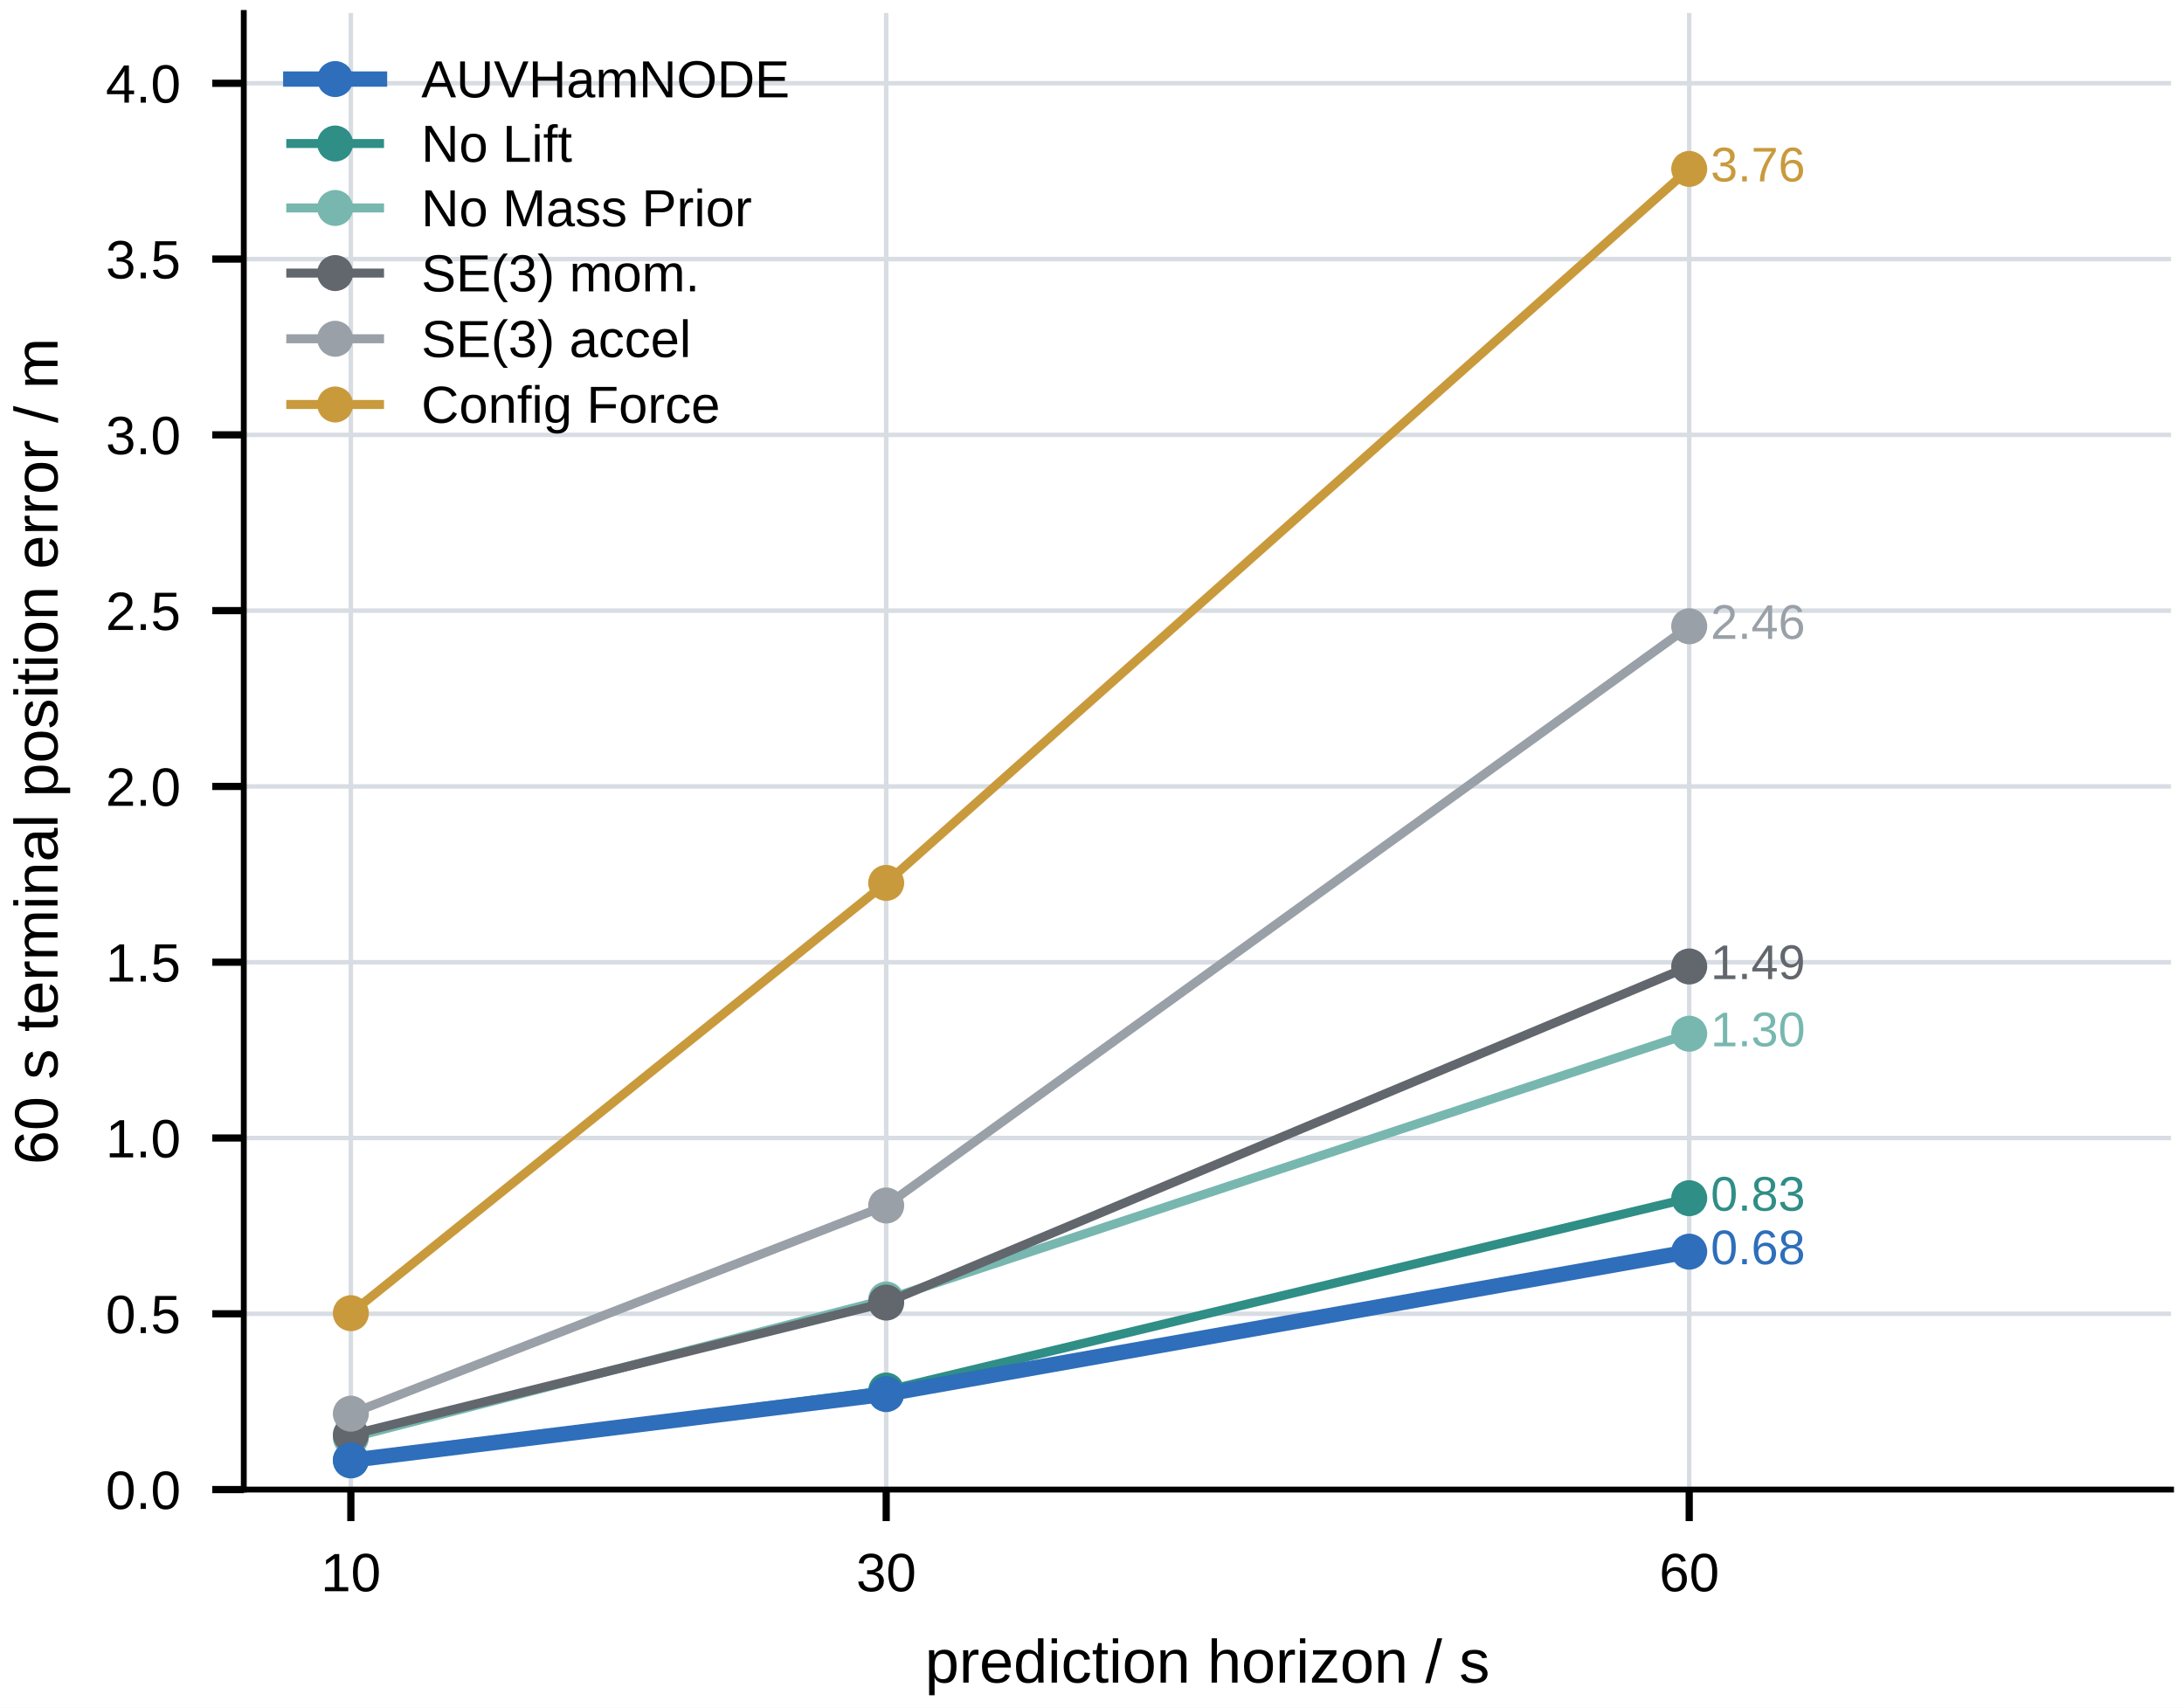
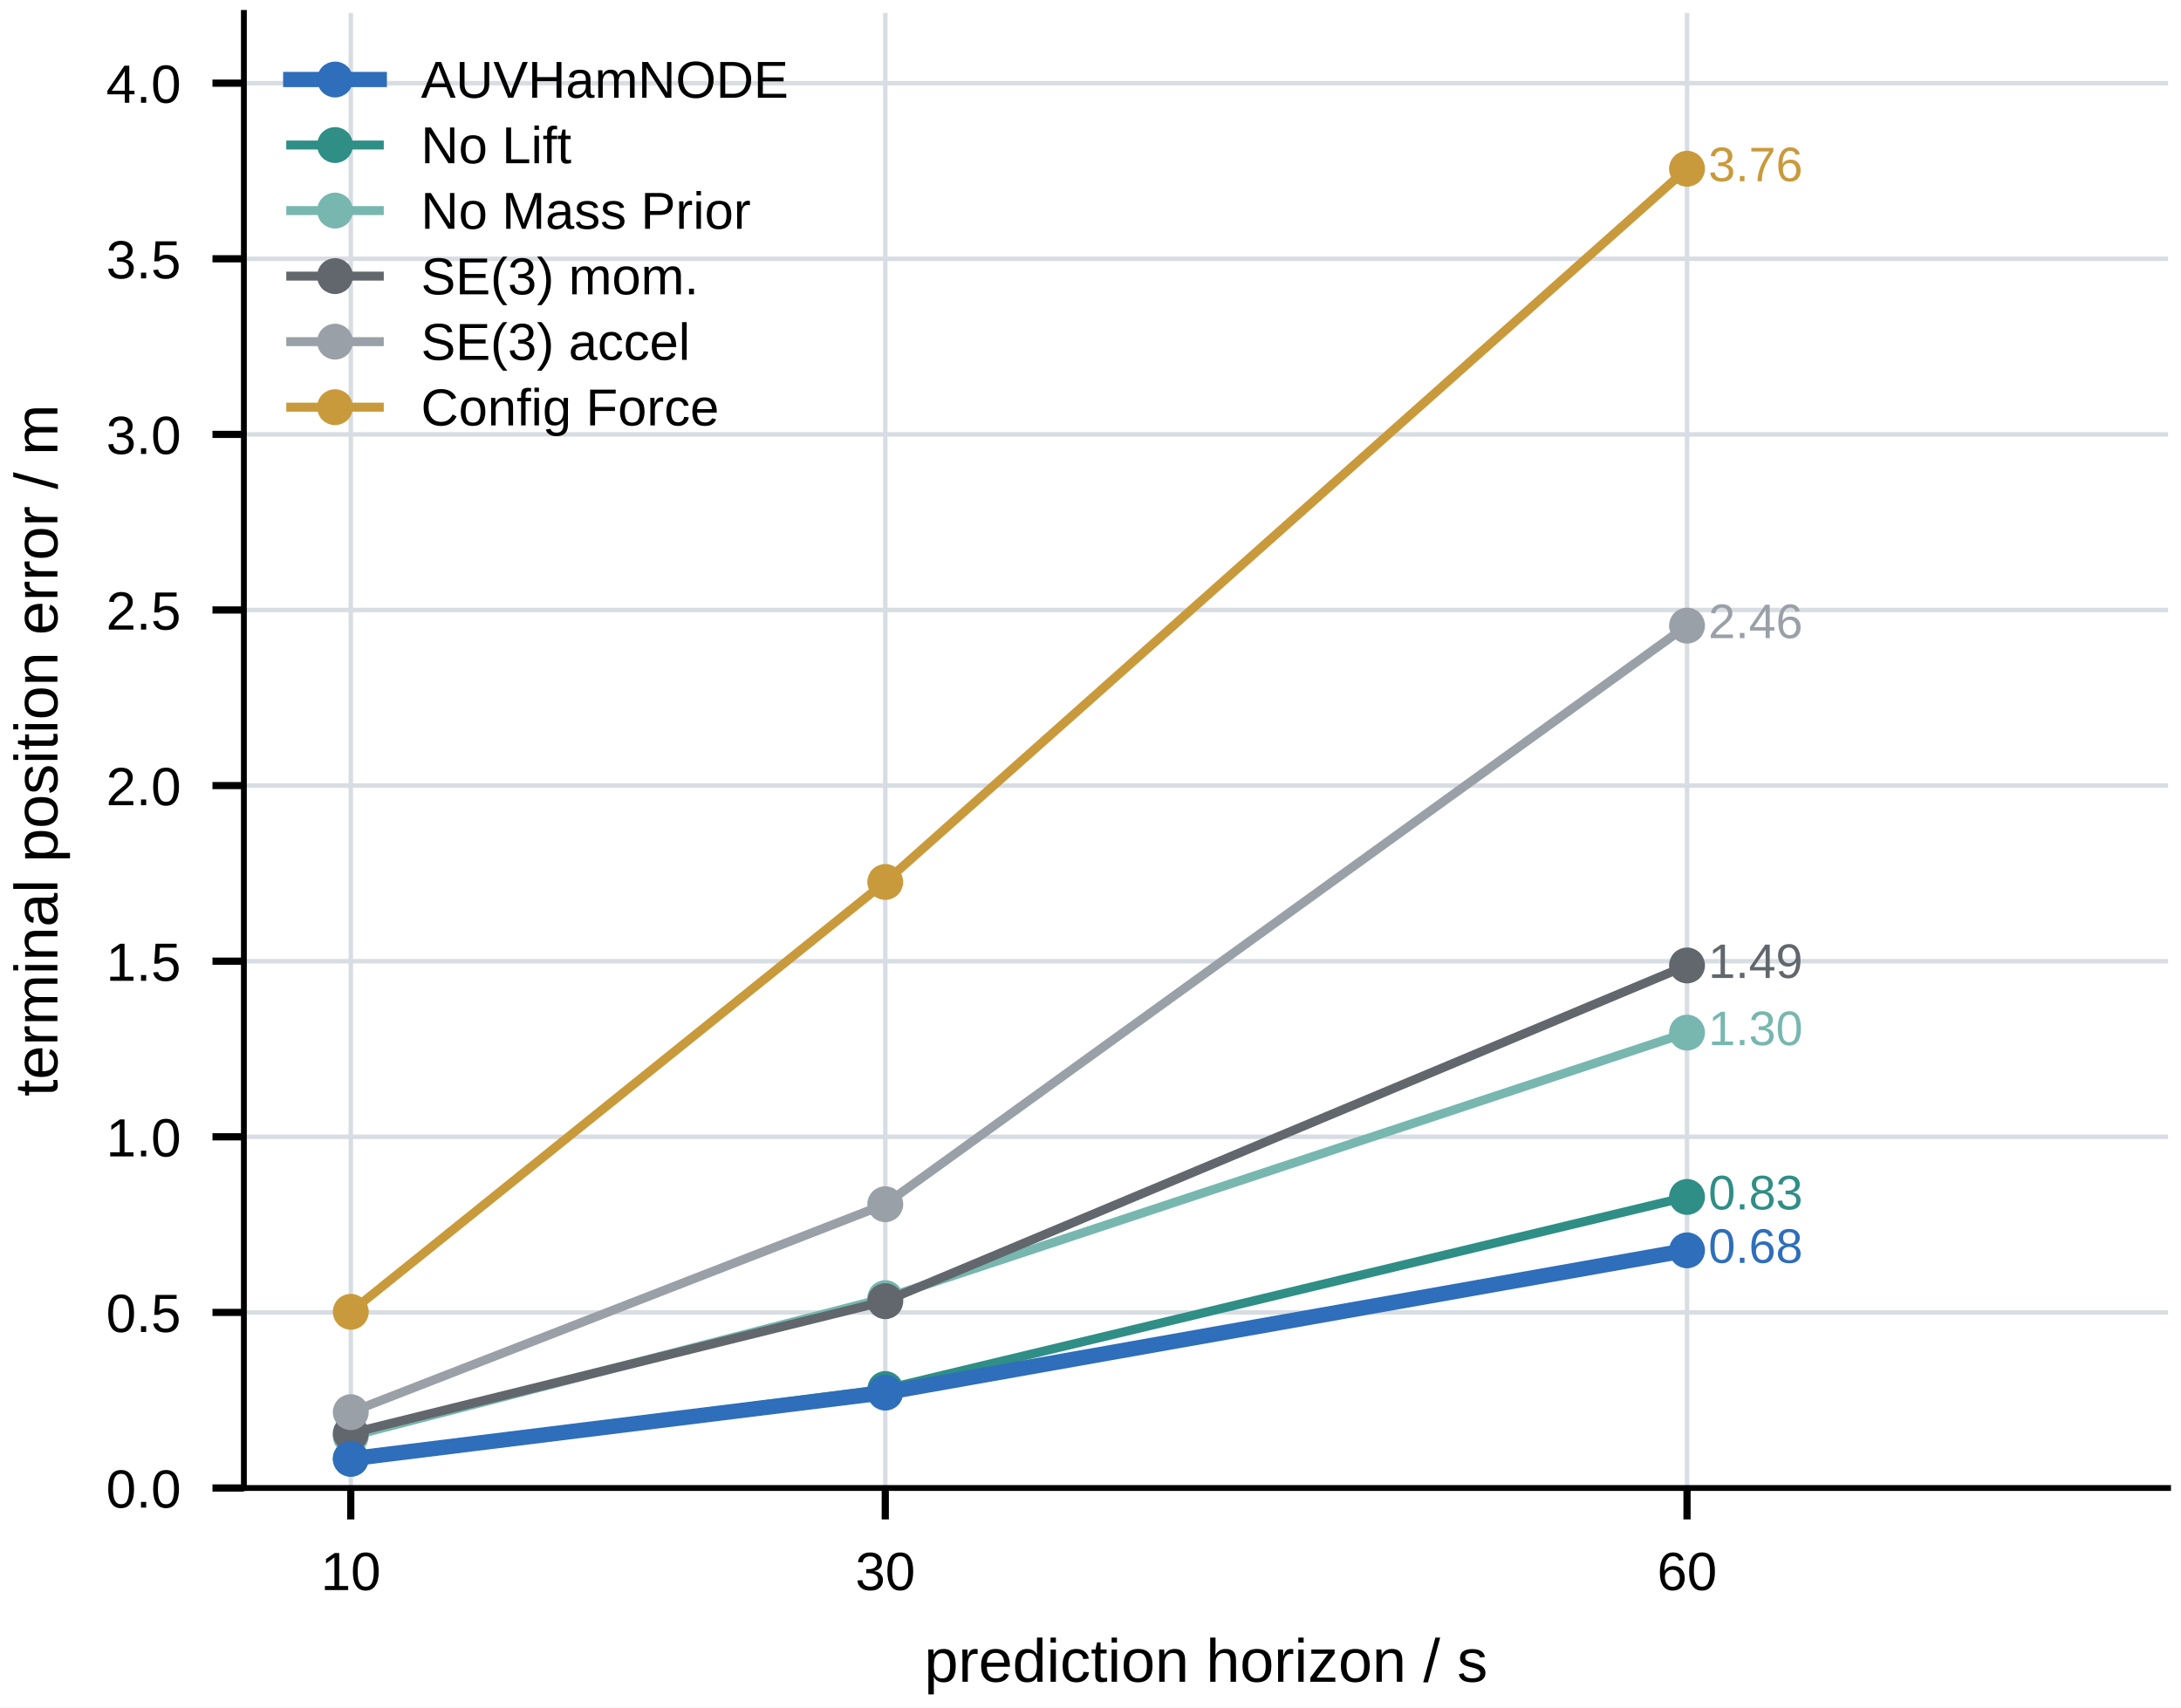
- <svg xmlns="http://www.w3.org/2000/svg" xmlns:xlink="http://www.w3.org/1999/xlink" width="242.621pt" height="189.696pt" viewBox="0 0 242.621 189.696" version="1.1">
+ <svg xmlns="http://www.w3.org/2000/svg" xmlns:xlink="http://www.w3.org/1999/xlink" width="242.901pt" height="190.189pt" viewBox="0 0 242.901 190.189" version="1.1">
  <defs>
    <style type="text/css">*{stroke-linejoin: round; stroke-linecap: butt}</style>
  </defs>
  <g id="figure_1">
    <g id="patch_1">
-       <path d="M 0 189.696  L 242.621 189.696  L 242.621 0  L 0 0  z " style="fill: #ffffff" />
+       <path d="M 0 190.189  L 242.901 190.189  L 242.901 0  L 0 0  z " style="fill: #ffffff" />
    </g>
    <g id="axes_1">
      <g id="patch_2">
-         <path d="M 27.082 165.467  L 241.181 165.467  L 241.181 1.44  L 27.082 1.44  z " style="fill: #ffffff" />
+         <path d="M 27.162 165.736  L 241.461 165.736  L 241.461 1.44  L 27.162 1.44  z " style="fill: #ffffff" />
      </g>
      <g id="matplotlib.axis_1">
        <g id="xtick_1">
          <g id="line2d_1">
-             <path d="M 38.976 165.467  L 38.976 1.44  " clip-path="url(#p3d69577d1a)" style="fill: none; stroke: #d8dde3; stroke-width: 0.5; stroke-linecap: square" />
+             <path d="M 39.067 165.736  L 39.067 1.44  " clip-path="url(#peb1a69fbf6)" style="fill: none; stroke: #d8dde3; stroke-width: 0.5; stroke-linecap: square" />
          </g>
          <g id="line2d_2">
            <defs>
-               <path id="m28c2be12c1" d="M 0 0  L 0 3.5  " style="stroke: #000000; stroke-width: 0.8" />
+               <path id="m052271cbd8" d="M 0 0  L 0 3.5  " style="stroke: #000000; stroke-width: 0.8" />
            </defs>
            <g>
-               <use xlink:href="#m28c2be12c1" x="38.976" y="165.467" style="stroke: #000000; stroke-width: 0.8" />
+               <use xlink:href="#m052271cbd8" x="39.067" y="165.736" style="stroke: #000000; stroke-width: 0.8" />
            </g>
          </g>
          <g id="text_1">
-             <text style="font-size: 6px; font-family: 'Arial', 'Helvetica', 'DejaVu Sans', sans-serif; text-anchor: middle" x="38.976" y="176.761" transform="rotate(-0 38.97609 176.7615)">10</text>
+             <text style="font-size: 6px; font-family: 'Arial', 'Helvetica', 'DejaVu Sans', sans-serif; text-anchor: middle" x="39.067" y="177.104" transform="rotate(-0 39.06715 177.1042)">10</text>
          </g>
        </g>
        <g id="xtick_2">
          <g id="line2d_3">
-             <path d="M 98.448 165.467  L 98.448 1.44  " clip-path="url(#p3d69577d1a)" style="fill: none; stroke: #d8dde3; stroke-width: 0.5; stroke-linecap: square" />
+             <path d="M 98.595 165.736  L 98.595 1.44  " clip-path="url(#peb1a69fbf6)" style="fill: none; stroke: #d8dde3; stroke-width: 0.5; stroke-linecap: square" />
          </g>
          <g id="line2d_4">
            <g>
-               <use xlink:href="#m28c2be12c1" x="98.448" y="165.467" style="stroke: #000000; stroke-width: 0.8" />
+               <use xlink:href="#m052271cbd8" x="98.595" y="165.736" style="stroke: #000000; stroke-width: 0.8" />
            </g>
          </g>
          <g id="text_2">
-             <text style="font-size: 6px; font-family: 'Arial', 'Helvetica', 'DejaVu Sans', sans-serif; text-anchor: middle" x="98.448" y="176.761" transform="rotate(-0 98.44809 176.7615)">30</text>
+             <text style="font-size: 6px; font-family: 'Arial', 'Helvetica', 'DejaVu Sans', sans-serif; text-anchor: middle" x="98.595" y="177.104" transform="rotate(-0 98.59471 177.1042)">30</text>
          </g>
        </g>
        <g id="xtick_3">
          <g id="line2d_5">
-             <path d="M 187.656 165.467  L 187.656 1.44  " clip-path="url(#p3d69577d1a)" style="fill: none; stroke: #d8dde3; stroke-width: 0.5; stroke-linecap: square" />
+             <path d="M 187.886 165.736  L 187.886 1.44  " clip-path="url(#peb1a69fbf6)" style="fill: none; stroke: #d8dde3; stroke-width: 0.5; stroke-linecap: square" />
          </g>
          <g id="line2d_6">
            <g>
-               <use xlink:href="#m28c2be12c1" x="187.656" y="165.467" style="stroke: #000000; stroke-width: 0.8" />
+               <use xlink:href="#m052271cbd8" x="187.886" y="165.736" style="stroke: #000000; stroke-width: 0.8" />
            </g>
          </g>
          <g id="text_3">
-             <text style="font-size: 6px; font-family: 'Arial', 'Helvetica', 'DejaVu Sans', sans-serif; text-anchor: middle" x="187.656" y="176.761" transform="rotate(-0 187.6561 176.7615)">60</text>
+             <text style="font-size: 6px; font-family: 'Arial', 'Helvetica', 'DejaVu Sans', sans-serif; text-anchor: middle" x="187.886" y="177.104" transform="rotate(-0 187.8861 177.1042)">60</text>
          </g>
        </g>
        <g id="text_4">
-           <text style="font-size: 6.8px; font-family: 'Arial', 'Helvetica', 'DejaVu Sans', sans-serif; text-anchor: middle" x="134.131" y="186.904" transform="rotate(-0 134.1313 186.9042)">prediction horizon / s</text>
+           <text style="font-size: 6.8px; font-family: 'Arial', 'Helvetica', 'DejaVu Sans', sans-serif; text-anchor: middle" x="134.311" y="187.318" transform="rotate(-0 134.3112 187.3175)">prediction horizon / s</text>
        </g>
      </g>
      <g id="matplotlib.axis_2">
        <g id="ytick_1">
          <g id="line2d_7">
-             <path d="M 27.082 165.467  L 241.181 165.467  " clip-path="url(#p3d69577d1a)" style="fill: none; stroke: #d8dde3; stroke-width: 0.5; stroke-linecap: square" />
+             <path d="M 27.162 165.736  L 241.461 165.736  " clip-path="url(#peb1a69fbf6)" style="fill: none; stroke: #d8dde3; stroke-width: 0.5; stroke-linecap: square" />
          </g>
          <g id="line2d_8">
            <defs>
-               <path id="mcdc98d9c79" d="M 0 0  L -3.5 0  " style="stroke: #000000; stroke-width: 0.8" />
+               <path id="m3020b88d57" d="M 0 0  L -3.5 0  " style="stroke: #000000; stroke-width: 0.8" />
            </defs>
            <g>
-               <use xlink:href="#mcdc98d9c79" x="27.082" y="165.467" style="stroke: #000000; stroke-width: 0.8" />
+               <use xlink:href="#m3020b88d57" x="27.162" y="165.736" style="stroke: #000000; stroke-width: 0.8" />
            </g>
          </g>
          <g id="text_5">
-             <text style="font-size: 6px; font-family: 'Arial', 'Helvetica', 'DejaVu Sans', sans-serif; text-anchor: end" x="20.082" y="167.614" transform="rotate(-0 20.08169 167.6141)">0.0</text>
+             <text style="font-size: 6px; font-family: 'Arial', 'Helvetica', 'DejaVu Sans', sans-serif; text-anchor: end" x="20.162" y="167.92" transform="rotate(-0 20.16164 167.9201)">0.0</text>
          </g>
        </g>
        <g id="ytick_2">
          <g id="line2d_9">
-             <path d="M 27.082 145.94  L 241.181 145.94  " clip-path="url(#p3d69577d1a)" style="fill: none; stroke: #d8dde3; stroke-width: 0.5; stroke-linecap: square" />
+             <path d="M 27.162 146.177  L 241.461 146.177  " clip-path="url(#peb1a69fbf6)" style="fill: none; stroke: #d8dde3; stroke-width: 0.5; stroke-linecap: square" />
          </g>
          <g id="line2d_10">
            <g>
-               <use xlink:href="#mcdc98d9c79" x="27.082" y="145.94" style="stroke: #000000; stroke-width: 0.8" />
+               <use xlink:href="#m3020b88d57" x="27.162" y="146.177" style="stroke: #000000; stroke-width: 0.8" />
            </g>
          </g>
          <g id="text_6">
-             <text style="font-size: 6px; font-family: 'Arial', 'Helvetica', 'DejaVu Sans', sans-serif; text-anchor: end" x="20.082" y="148.087" transform="rotate(-0 20.08169 148.0871)">0.5</text>
+             <text style="font-size: 6px; font-family: 'Arial', 'Helvetica', 'DejaVu Sans', sans-serif; text-anchor: end" x="20.162" y="148.361" transform="rotate(-0 20.16164 148.3611)">0.5</text>
          </g>
        </g>
        <g id="ytick_3">
          <g id="line2d_11">
-             <path d="M 27.082 126.413  L 241.181 126.413  " clip-path="url(#p3d69577d1a)" style="fill: none; stroke: #d8dde3; stroke-width: 0.5; stroke-linecap: square" />
+             <path d="M 27.162 126.618  L 241.461 126.618  " clip-path="url(#peb1a69fbf6)" style="fill: none; stroke: #d8dde3; stroke-width: 0.5; stroke-linecap: square" />
          </g>
          <g id="line2d_12">
            <g>
-               <use xlink:href="#mcdc98d9c79" x="27.082" y="126.413" style="stroke: #000000; stroke-width: 0.8" />
+               <use xlink:href="#m3020b88d57" x="27.162" y="126.618" style="stroke: #000000; stroke-width: 0.8" />
            </g>
          </g>
          <g id="text_7">
-             <text style="font-size: 6px; font-family: 'Arial', 'Helvetica', 'DejaVu Sans', sans-serif; text-anchor: end" x="20.082" y="128.56" transform="rotate(-0 20.08169 128.5601)">1.0</text>
+             <text style="font-size: 6px; font-family: 'Arial', 'Helvetica', 'DejaVu Sans', sans-serif; text-anchor: end" x="20.162" y="128.802" transform="rotate(-0 20.16164 128.802)">1.0</text>
          </g>
        </g>
        <g id="ytick_4">
          <g id="line2d_13">
-             <path d="M 27.082 106.886  L 241.181 106.886  " clip-path="url(#p3d69577d1a)" style="fill: none; stroke: #d8dde3; stroke-width: 0.5; stroke-linecap: square" />
+             <path d="M 27.162 107.059  L 241.461 107.059  " clip-path="url(#peb1a69fbf6)" style="fill: none; stroke: #d8dde3; stroke-width: 0.5; stroke-linecap: square" />
          </g>
          <g id="line2d_14">
            <g>
-               <use xlink:href="#mcdc98d9c79" x="27.082" y="106.886" style="stroke: #000000; stroke-width: 0.8" />
+               <use xlink:href="#m3020b88d57" x="27.162" y="107.059" style="stroke: #000000; stroke-width: 0.8" />
            </g>
          </g>
          <g id="text_8">
-             <text style="font-size: 6px; font-family: 'Arial', 'Helvetica', 'DejaVu Sans', sans-serif; text-anchor: end" x="20.082" y="109.033" transform="rotate(-0 20.08169 109.0331)">1.5</text>
+             <text style="font-size: 6px; font-family: 'Arial', 'Helvetica', 'DejaVu Sans', sans-serif; text-anchor: end" x="20.162" y="109.243" transform="rotate(-0 20.16164 109.243)">1.5</text>
          </g>
        </g>
        <g id="ytick_5">
          <g id="line2d_15">
-             <path d="M 27.082 87.359  L 241.181 87.359  " clip-path="url(#p3d69577d1a)" style="fill: none; stroke: #d8dde3; stroke-width: 0.5; stroke-linecap: square" />
+             <path d="M 27.162 87.5  L 241.461 87.5  " clip-path="url(#peb1a69fbf6)" style="fill: none; stroke: #d8dde3; stroke-width: 0.5; stroke-linecap: square" />
          </g>
          <g id="line2d_16">
            <g>
-               <use xlink:href="#mcdc98d9c79" x="27.082" y="87.359" style="stroke: #000000; stroke-width: 0.8" />
+               <use xlink:href="#m3020b88d57" x="27.162" y="87.5" style="stroke: #000000; stroke-width: 0.8" />
            </g>
          </g>
          <g id="text_9">
-             <text style="font-size: 6px; font-family: 'Arial', 'Helvetica', 'DejaVu Sans', sans-serif; text-anchor: end" x="20.082" y="89.506" transform="rotate(-0 20.08169 89.50614)">2.0</text>
+             <text style="font-size: 6px; font-family: 'Arial', 'Helvetica', 'DejaVu Sans', sans-serif; text-anchor: end" x="20.162" y="89.684" transform="rotate(-0 20.16164 89.68393)">2.0</text>
          </g>
        </g>
        <g id="ytick_6">
          <g id="line2d_17">
-             <path d="M 27.082 67.832  L 241.181 67.832  " clip-path="url(#p3d69577d1a)" style="fill: none; stroke: #d8dde3; stroke-width: 0.5; stroke-linecap: square" />
+             <path d="M 27.162 67.941  L 241.461 67.941  " clip-path="url(#peb1a69fbf6)" style="fill: none; stroke: #d8dde3; stroke-width: 0.5; stroke-linecap: square" />
          </g>
          <g id="line2d_18">
            <g>
-               <use xlink:href="#mcdc98d9c79" x="27.082" y="67.832" style="stroke: #000000; stroke-width: 0.8" />
+               <use xlink:href="#m3020b88d57" x="27.162" y="67.941" style="stroke: #000000; stroke-width: 0.8" />
            </g>
          </g>
          <g id="text_10">
-             <text style="font-size: 6px; font-family: 'Arial', 'Helvetica', 'DejaVu Sans', sans-serif; text-anchor: end" x="20.082" y="69.979" transform="rotate(-0 20.08169 69.97914)">2.5</text>
+             <text style="font-size: 6px; font-family: 'Arial', 'Helvetica', 'DejaVu Sans', sans-serif; text-anchor: end" x="20.162" y="70.125" transform="rotate(-0 20.16164 70.12487)">2.5</text>
          </g>
        </g>
        <g id="ytick_7">
          <g id="line2d_19">
-             <path d="M 27.082 48.305  L 241.181 48.305  " clip-path="url(#p3d69577d1a)" style="fill: none; stroke: #d8dde3; stroke-width: 0.5; stroke-linecap: square" />
+             <path d="M 27.162 48.382  L 241.461 48.382  " clip-path="url(#peb1a69fbf6)" style="fill: none; stroke: #d8dde3; stroke-width: 0.5; stroke-linecap: square" />
          </g>
          <g id="line2d_20">
            <g>
-               <use xlink:href="#mcdc98d9c79" x="27.082" y="48.305" style="stroke: #000000; stroke-width: 0.8" />
+               <use xlink:href="#m3020b88d57" x="27.162" y="48.382" style="stroke: #000000; stroke-width: 0.8" />
            </g>
          </g>
          <g id="text_11">
-             <text style="font-size: 6px; font-family: 'Arial', 'Helvetica', 'DejaVu Sans', sans-serif; text-anchor: end" x="20.082" y="50.452" transform="rotate(-0 20.08169 50.45214)">3.0</text>
+             <text style="font-size: 6px; font-family: 'Arial', 'Helvetica', 'DejaVu Sans', sans-serif; text-anchor: end" x="20.162" y="50.566" transform="rotate(-0 20.16164 50.56581)">3.0</text>
          </g>
        </g>
        <g id="ytick_8">
          <g id="line2d_21">
-             <path d="M 27.082 28.778  L 241.181 28.778  " clip-path="url(#p3d69577d1a)" style="fill: none; stroke: #d8dde3; stroke-width: 0.5; stroke-linecap: square" />
+             <path d="M 27.162 28.823  L 241.461 28.823  " clip-path="url(#peb1a69fbf6)" style="fill: none; stroke: #d8dde3; stroke-width: 0.5; stroke-linecap: square" />
          </g>
          <g id="line2d_22">
            <g>
-               <use xlink:href="#mcdc98d9c79" x="27.082" y="28.778" style="stroke: #000000; stroke-width: 0.8" />
+               <use xlink:href="#m3020b88d57" x="27.162" y="28.823" style="stroke: #000000; stroke-width: 0.8" />
            </g>
          </g>
          <g id="text_12">
-             <text style="font-size: 6px; font-family: 'Arial', 'Helvetica', 'DejaVu Sans', sans-serif; text-anchor: end" x="20.082" y="30.925" transform="rotate(-0 20.08169 30.92514)">3.5</text>
+             <text style="font-size: 6px; font-family: 'Arial', 'Helvetica', 'DejaVu Sans', sans-serif; text-anchor: end" x="20.162" y="31.007" transform="rotate(-0 20.16164 31.00676)">3.5</text>
          </g>
        </g>
        <g id="ytick_9">
          <g id="line2d_23">
-             <path d="M 27.082 9.251  L 241.181 9.251  " clip-path="url(#p3d69577d1a)" style="fill: none; stroke: #d8dde3; stroke-width: 0.5; stroke-linecap: square" />
+             <path d="M 27.162 9.264  L 241.461 9.264  " clip-path="url(#peb1a69fbf6)" style="fill: none; stroke: #d8dde3; stroke-width: 0.5; stroke-linecap: square" />
          </g>
          <g id="line2d_24">
            <g>
-               <use xlink:href="#mcdc98d9c79" x="27.082" y="9.251" style="stroke: #000000; stroke-width: 0.8" />
+               <use xlink:href="#m3020b88d57" x="27.162" y="9.264" style="stroke: #000000; stroke-width: 0.8" />
            </g>
          </g>
          <g id="text_13">
-             <text style="font-size: 6px; font-family: 'Arial', 'Helvetica', 'DejaVu Sans', sans-serif; text-anchor: end" x="20.082" y="11.398" transform="rotate(-0 20.08169 11.39814)">4.0</text>
+             <text style="font-size: 6px; font-family: 'Arial', 'Helvetica', 'DejaVu Sans', sans-serif; text-anchor: end" x="20.162" y="11.448" transform="rotate(-0 20.16164 11.4477)">4.0</text>
          </g>
        </g>
        <g id="text_14">
-           <text style="font-size: 6.8px; font-family: 'Arial', 'Helvetica', 'DejaVu Sans', sans-serif; text-anchor: middle" x="6.39" y="83.453" transform="rotate(-90 6.390188 83.4534)">60 s terminal position error / m</text>
+           <text style="font-size: 6.8px; font-family: 'Arial', 'Helvetica', 'DejaVu Sans', sans-serif; text-anchor: middle" x="6.391" y="83.588" transform="rotate(-90 6.390586 83.58803)">terminal position error / m</text>
        </g>
      </g>
      <g id="patch_3">
-         <path d="M 27.082 165.467  L 27.082 1.44  " style="fill: none; stroke: #000000; stroke-width: 0.65; stroke-linejoin: miter; stroke-linecap: square" />
+         <path d="M 27.162 165.736  L 27.162 1.44  " style="fill: none; stroke: #000000; stroke-width: 0.65; stroke-linejoin: miter; stroke-linecap: square" />
      </g>
      <g id="patch_4">
-         <path d="M 27.082 165.467  L 241.181 165.467  " style="fill: none; stroke: #000000; stroke-width: 0.65; stroke-linejoin: miter; stroke-linecap: square" />
+         <path d="M 27.162 165.736  L 241.461 165.736  " style="fill: none; stroke: #000000; stroke-width: 0.65; stroke-linejoin: miter; stroke-linecap: square" />
      </g>
      <g id="text_15">
-         <text style="font-size: 5.4px; font-family: 'Arial', 'Helvetica', 'DejaVu Sans', sans-serif; text-anchor: start; fill: #2e6eba" x="190.035" y="140.435" transform="rotate(-0 190.035 140.4349)">0.68</text>
+         <text style="font-size: 5.4px; font-family: 'Arial', 'Helvetica', 'DejaVu Sans', sans-serif; text-anchor: start; fill: #2e6eba" x="190.267" y="140.662" transform="rotate(-0 190.2672 140.6623)">0.68</text>
      </g>
      <g id="line2d_25">
-         <path d="M 38.976 162.202  L 98.448 154.461  L 187.656 133.099  " clip-path="url(#p3d69577d1a)" style="fill: none; stroke: #2f8e86; stroke-linecap: square" />
-         <defs>
-           <path id="m19c4fd1c8b" d="M 0 1.5  C 0.398 1.5 0.779 1.342 1.061 1.061  C 1.342 0.779 1.5 0.398 1.5 0  C 1.5 -0.398 1.342 -0.779 1.061 -1.061  C 0.779 -1.342 0.398 -1.5 0 -1.5  C -0.398 -1.5 -0.779 -1.342 -1.061 -1.061  C -1.342 -0.779 -1.5 -0.398 -1.5 0  C -1.5 0.398 -1.342 0.779 -1.061 1.061  C -0.779 1.342 -0.398 1.5 0 1.5  z " style="stroke: #2f8e86" />
-         </defs>
-         <g clip-path="url(#p3d69577d1a)">
-           <use xlink:href="#m19c4fd1c8b" x="38.976" y="162.202" style="fill: #2f8e86; stroke: #2f8e86" />
-           <use xlink:href="#m19c4fd1c8b" x="98.448" y="154.461" style="fill: #2f8e86; stroke: #2f8e86" />
-           <use xlink:href="#m19c4fd1c8b" x="187.656" y="133.099" style="fill: #2f8e86; stroke: #2f8e86" />
+         <path d="M 39.067 162.466  L 98.595 154.713  L 187.886 133.315  " clip-path="url(#peb1a69fbf6)" style="fill: none; stroke: #2f8e86; stroke-linecap: square" />
+         <defs>
+           <path id="m12dd406588" d="M 0 1.5  C 0.398 1.5 0.779 1.342 1.061 1.061  C 1.342 0.779 1.5 0.398 1.5 0  C 1.5 -0.398 1.342 -0.779 1.061 -1.061  C 0.779 -1.342 0.398 -1.5 0 -1.5  C -0.398 -1.5 -0.779 -1.342 -1.061 -1.061  C -1.342 -0.779 -1.5 -0.398 -1.5 0  C -1.5 0.398 -1.342 0.779 -1.061 1.061  C -0.779 1.342 -0.398 1.5 0 1.5  z " style="stroke: #2f8e86" />
+         </defs>
+         <g clip-path="url(#peb1a69fbf6)">
+           <use xlink:href="#m12dd406588" x="39.067" y="162.466" style="fill: #2f8e86; stroke: #2f8e86" />
+           <use xlink:href="#m12dd406588" x="98.595" y="154.713" style="fill: #2f8e86; stroke: #2f8e86" />
+           <use xlink:href="#m12dd406588" x="187.886" y="133.315" style="fill: #2f8e86; stroke: #2f8e86" />
        </g>
      </g>
      <g id="text_16">
-         <text style="font-size: 5.4px; font-family: 'Arial', 'Helvetica', 'DejaVu Sans', sans-serif; text-anchor: start; fill: #2f8e86" x="190.035" y="134.495" transform="rotate(-0 190.035 134.4948)">0.83</text>
+         <text style="font-size: 5.4px; font-family: 'Arial', 'Helvetica', 'DejaVu Sans', sans-serif; text-anchor: start; fill: #2f8e86" x="190.267" y="134.712" transform="rotate(-0 190.2672 134.7124)">0.83</text>
      </g>
      <g id="line2d_26">
-         <path d="M 38.976 159.71  L 98.448 144.35  L 187.656 114.829  " clip-path="url(#p3d69577d1a)" style="fill: none; stroke: #77b7af; stroke-linecap: square" />
-         <defs>
-           <path id="m58996a9b98" d="M 0 1.5  C 0.398 1.5 0.779 1.342 1.061 1.061  C 1.342 0.779 1.5 0.398 1.5 0  C 1.5 -0.398 1.342 -0.779 1.061 -1.061  C 0.779 -1.342 0.398 -1.5 0 -1.5  C -0.398 -1.5 -0.779 -1.342 -1.061 -1.061  C -1.342 -0.779 -1.5 -0.398 -1.5 0  C -1.5 0.398 -1.342 0.779 -1.061 1.061  C -0.779 1.342 -0.398 1.5 0 1.5  z " style="stroke: #77b7af" />
-         </defs>
-         <g clip-path="url(#p3d69577d1a)">
-           <use xlink:href="#m58996a9b98" x="38.976" y="159.71" style="fill: #77b7af; stroke: #77b7af" />
-           <use xlink:href="#m58996a9b98" x="98.448" y="144.35" style="fill: #77b7af; stroke: #77b7af" />
-           <use xlink:href="#m58996a9b98" x="187.656" y="114.829" style="fill: #77b7af; stroke: #77b7af" />
+         <path d="M 39.067 159.97  L 98.595 144.585  L 187.886 115.016  " clip-path="url(#peb1a69fbf6)" style="fill: none; stroke: #77b7af; stroke-linecap: square" />
+         <defs>
+           <path id="m35d8f61197" d="M 0 1.5  C 0.398 1.5 0.779 1.342 1.061 1.061  C 1.342 0.779 1.5 0.398 1.5 0  C 1.5 -0.398 1.342 -0.779 1.061 -1.061  C 0.779 -1.342 0.398 -1.5 0 -1.5  C -0.398 -1.5 -0.779 -1.342 -1.061 -1.061  C -1.342 -0.779 -1.5 -0.398 -1.5 0  C -1.5 0.398 -1.342 0.779 -1.061 1.061  C -0.779 1.342 -0.398 1.5 0 1.5  z " style="stroke: #77b7af" />
+         </defs>
+         <g clip-path="url(#peb1a69fbf6)">
+           <use xlink:href="#m35d8f61197" x="39.067" y="159.97" style="fill: #77b7af; stroke: #77b7af" />
+           <use xlink:href="#m35d8f61197" x="98.595" y="144.585" style="fill: #77b7af; stroke: #77b7af" />
+           <use xlink:href="#m35d8f61197" x="187.886" y="115.016" style="fill: #77b7af; stroke: #77b7af" />
        </g>
      </g>
      <g id="text_17">
-         <text style="font-size: 5.4px; font-family: 'Arial', 'Helvetica', 'DejaVu Sans', sans-serif; text-anchor: start; fill: #77b7af" x="190.035" y="116.225" transform="rotate(-0 190.035 116.2254)">1.30</text>
+         <text style="font-size: 5.4px; font-family: 'Arial', 'Helvetica', 'DejaVu Sans', sans-serif; text-anchor: start; fill: #77b7af" x="190.267" y="116.413" transform="rotate(-0 190.2672 116.413)">1.30</text>
      </g>
      <g id="line2d_27">
-         <path d="M 38.976 159.378  L 98.448 144.694  L 187.656 107.358  " clip-path="url(#p3d69577d1a)" style="fill: none; stroke: #62666d; stroke-linecap: square" />
-         <defs>
-           <path id="me20b26f888" d="M 0 1.5  C 0.398 1.5 0.779 1.342 1.061 1.061  C 1.342 0.779 1.5 0.398 1.5 0  C 1.5 -0.398 1.342 -0.779 1.061 -1.061  C 0.779 -1.342 0.398 -1.5 0 -1.5  C -0.398 -1.5 -0.779 -1.342 -1.061 -1.061  C -1.342 -0.779 -1.5 -0.398 -1.5 0  C -1.5 0.398 -1.342 0.779 -1.061 1.061  C -0.779 1.342 -0.398 1.5 0 1.5  z " style="stroke: #62666d" />
-         </defs>
-         <g clip-path="url(#p3d69577d1a)">
-           <use xlink:href="#me20b26f888" x="38.976" y="159.378" style="fill: #62666d; stroke: #62666d" />
-           <use xlink:href="#me20b26f888" x="98.448" y="144.694" style="fill: #62666d; stroke: #62666d" />
-           <use xlink:href="#me20b26f888" x="187.656" y="107.358" style="fill: #62666d; stroke: #62666d" />
+         <path d="M 39.067 159.638  L 98.595 144.929  L 187.886 107.532  " clip-path="url(#peb1a69fbf6)" style="fill: none; stroke: #62666d; stroke-linecap: square" />
+         <defs>
+           <path id="m5be5000e22" d="M 0 1.5  C 0.398 1.5 0.779 1.342 1.061 1.061  C 1.342 0.779 1.5 0.398 1.5 0  C 1.5 -0.398 1.342 -0.779 1.061 -1.061  C 0.779 -1.342 0.398 -1.5 0 -1.5  C -0.398 -1.5 -0.779 -1.342 -1.061 -1.061  C -1.342 -0.779 -1.5 -0.398 -1.5 0  C -1.5 0.398 -1.342 0.779 -1.061 1.061  C -0.779 1.342 -0.398 1.5 0 1.5  z " style="stroke: #62666d" />
+         </defs>
+         <g clip-path="url(#peb1a69fbf6)">
+           <use xlink:href="#m5be5000e22" x="39.067" y="159.638" style="fill: #62666d; stroke: #62666d" />
+           <use xlink:href="#m5be5000e22" x="98.595" y="144.929" style="fill: #62666d; stroke: #62666d" />
+           <use xlink:href="#m5be5000e22" x="187.886" y="107.532" style="fill: #62666d; stroke: #62666d" />
        </g>
      </g>
      <g id="text_18">
-         <text style="font-size: 5.4px; font-family: 'Arial', 'Helvetica', 'DejaVu Sans', sans-serif; text-anchor: start; fill: #62666d" x="190.035" y="108.754" transform="rotate(-0 190.035 108.7543)">1.49</text>
+         <text style="font-size: 5.4px; font-family: 'Arial', 'Helvetica', 'DejaVu Sans', sans-serif; text-anchor: start; fill: #62666d" x="190.267" y="108.93" transform="rotate(-0 190.2672 108.9297)">1.49</text>
      </g>
      <g id="line2d_28">
-         <path d="M 38.976 157.035  L 98.448 133.911  L 187.656 69.57  " clip-path="url(#p3d69577d1a)" style="fill: none; stroke: #9aa0a8; stroke-linecap: square" />
-         <defs>
-           <path id="maa22d54f4f" d="M 0 1.5  C 0.398 1.5 0.779 1.342 1.061 1.061  C 1.342 0.779 1.5 0.398 1.5 0  C 1.5 -0.398 1.342 -0.779 1.061 -1.061  C 0.779 -1.342 0.398 -1.5 0 -1.5  C -0.398 -1.5 -0.779 -1.342 -1.061 -1.061  C -1.342 -0.779 -1.5 -0.398 -1.5 0  C -1.5 0.398 -1.342 0.779 -1.061 1.061  C -0.779 1.342 -0.398 1.5 0 1.5  z " style="stroke: #9aa0a8" />
-         </defs>
-         <g clip-path="url(#p3d69577d1a)">
-           <use xlink:href="#maa22d54f4f" x="38.976" y="157.035" style="fill: #9aa0a8; stroke: #9aa0a8" />
-           <use xlink:href="#maa22d54f4f" x="98.448" y="133.911" style="fill: #9aa0a8; stroke: #9aa0a8" />
-           <use xlink:href="#maa22d54f4f" x="187.656" y="69.57" style="fill: #9aa0a8; stroke: #9aa0a8" />
+         <path d="M 39.067 157.29  L 98.595 134.129  L 187.886 69.682  " clip-path="url(#peb1a69fbf6)" style="fill: none; stroke: #9aa0a8; stroke-linecap: square" />
+         <defs>
+           <path id="ma9af829f4e" d="M 0 1.5  C 0.398 1.5 0.779 1.342 1.061 1.061  C 1.342 0.779 1.5 0.398 1.5 0  C 1.5 -0.398 1.342 -0.779 1.061 -1.061  C 0.779 -1.342 0.398 -1.5 0 -1.5  C -0.398 -1.5 -0.779 -1.342 -1.061 -1.061  C -1.342 -0.779 -1.5 -0.398 -1.5 0  C -1.5 0.398 -1.342 0.779 -1.061 1.061  C -0.779 1.342 -0.398 1.5 0 1.5  z " style="stroke: #9aa0a8" />
+         </defs>
+         <g clip-path="url(#peb1a69fbf6)">
+           <use xlink:href="#ma9af829f4e" x="39.067" y="157.29" style="fill: #9aa0a8; stroke: #9aa0a8" />
+           <use xlink:href="#ma9af829f4e" x="98.595" y="134.129" style="fill: #9aa0a8; stroke: #9aa0a8" />
+           <use xlink:href="#ma9af829f4e" x="187.886" y="69.682" style="fill: #9aa0a8; stroke: #9aa0a8" />
        </g>
      </g>
      <g id="text_19">
-         <text style="font-size: 5.4px; font-family: 'Arial', 'Helvetica', 'DejaVu Sans', sans-serif; text-anchor: start; fill: #9aa0a8" x="190.035" y="70.966" transform="rotate(-0 190.035 70.96569)">2.46</text>
+         <text style="font-size: 5.4px; font-family: 'Arial', 'Helvetica', 'DejaVu Sans', sans-serif; text-anchor: start; fill: #9aa0a8" x="190.267" y="71.079" transform="rotate(-0 190.2672 71.079)">2.46</text>
      </g>
      <g id="line2d_29">
-         <path d="M 38.976 145.873  L 98.448 98.075  L 187.656 18.764  " clip-path="url(#p3d69577d1a)" style="fill: none; stroke: #c99a3c; stroke-linecap: square" />
-         <defs>
-           <path id="m0ba312170b" d="M 0 1.5  C 0.398 1.5 0.779 1.342 1.061 1.061  C 1.342 0.779 1.5 0.398 1.5 0  C 1.5 -0.398 1.342 -0.779 1.061 -1.061  C 0.779 -1.342 0.398 -1.5 0 -1.5  C -0.398 -1.5 -0.779 -1.342 -1.061 -1.061  C -1.342 -0.779 -1.5 -0.398 -1.5 0  C -1.5 0.398 -1.342 0.779 -1.061 1.061  C -0.779 1.342 -0.398 1.5 0 1.5  z " style="stroke: #c99a3c" />
-         </defs>
-         <g clip-path="url(#p3d69577d1a)">
-           <use xlink:href="#m0ba312170b" x="38.976" y="145.873" style="fill: #c99a3c; stroke: #c99a3c" />
-           <use xlink:href="#m0ba312170b" x="98.448" y="98.075" style="fill: #c99a3c; stroke: #c99a3c" />
-           <use xlink:href="#m0ba312170b" x="187.656" y="18.764" style="fill: #c99a3c; stroke: #c99a3c" />
+         <path d="M 39.067 146.111  L 98.595 98.234  L 187.886 18.793  " clip-path="url(#peb1a69fbf6)" style="fill: none; stroke: #c99a3c; stroke-linecap: square" />
+         <defs>
+           <path id="m3f378730a6" d="M 0 1.5  C 0.398 1.5 0.779 1.342 1.061 1.061  C 1.342 0.779 1.5 0.398 1.5 0  C 1.5 -0.398 1.342 -0.779 1.061 -1.061  C 0.779 -1.342 0.398 -1.5 0 -1.5  C -0.398 -1.5 -0.779 -1.342 -1.061 -1.061  C -1.342 -0.779 -1.5 -0.398 -1.5 0  C -1.5 0.398 -1.342 0.779 -1.061 1.061  C -0.779 1.342 -0.398 1.5 0 1.5  z " style="stroke: #c99a3c" />
+         </defs>
+         <g clip-path="url(#peb1a69fbf6)">
+           <use xlink:href="#m3f378730a6" x="39.067" y="146.111" style="fill: #c99a3c; stroke: #c99a3c" />
+           <use xlink:href="#m3f378730a6" x="98.595" y="98.234" style="fill: #c99a3c; stroke: #c99a3c" />
+           <use xlink:href="#m3f378730a6" x="187.886" y="18.793" style="fill: #c99a3c; stroke: #c99a3c" />
        </g>
      </g>
      <g id="text_20">
-         <text style="font-size: 5.4px; font-family: 'Arial', 'Helvetica', 'DejaVu Sans', sans-serif; text-anchor: start; fill: #c99a3c" x="190.035" y="20.16" transform="rotate(-0 190.035 20.16034)">3.76</text>
+         <text style="font-size: 5.4px; font-family: 'Arial', 'Helvetica', 'DejaVu Sans', sans-serif; text-anchor: start; fill: #c99a3c" x="190.267" y="20.19" transform="rotate(-0 190.2672 20.19026)">3.76</text>
      </g>
      <g id="line2d_30">
-         <path d="M 38.976 162.221  L 98.448 154.86  L 187.656 139.039  " clip-path="url(#p3d69577d1a)" style="fill: none; stroke: #2e6eba; stroke-width: 1.7; stroke-linecap: square" />
-         <defs>
-           <path id="m2e5f91c042" d="M 0 1.5  C 0.398 1.5 0.779 1.342 1.061 1.061  C 1.342 0.779 1.5 0.398 1.5 0  C 1.5 -0.398 1.342 -0.779 1.061 -1.061  C 0.779 -1.342 0.398 -1.5 0 -1.5  C -0.398 -1.5 -0.779 -1.342 -1.061 -1.061  C -1.342 -0.779 -1.5 -0.398 -1.5 0  C -1.5 0.398 -1.342 0.779 -1.061 1.061  C -0.779 1.342 -0.398 1.5 0 1.5  z " style="stroke: #2e6eba" />
-         </defs>
-         <g clip-path="url(#p3d69577d1a)">
-           <use xlink:href="#m2e5f91c042" x="38.976" y="162.221" style="fill: #2e6eba; stroke: #2e6eba" />
-           <use xlink:href="#m2e5f91c042" x="98.448" y="154.86" style="fill: #2e6eba; stroke: #2e6eba" />
-           <use xlink:href="#m2e5f91c042" x="187.656" y="139.039" style="fill: #2e6eba; stroke: #2e6eba" />
+         <path d="M 39.067 162.485  L 98.595 155.112  L 187.886 139.265  " clip-path="url(#peb1a69fbf6)" style="fill: none; stroke: #2e6eba; stroke-width: 1.7; stroke-linecap: square" />
+         <defs>
+           <path id="m231b9454bc" d="M 0 1.5  C 0.398 1.5 0.779 1.342 1.061 1.061  C 1.342 0.779 1.5 0.398 1.5 0  C 1.5 -0.398 1.342 -0.779 1.061 -1.061  C 0.779 -1.342 0.398 -1.5 0 -1.5  C -0.398 -1.5 -0.779 -1.342 -1.061 -1.061  C -1.342 -0.779 -1.5 -0.398 -1.5 0  C -1.5 0.398 -1.342 0.779 -1.061 1.061  C -0.779 1.342 -0.398 1.5 0 1.5  z " style="stroke: #2e6eba" />
+         </defs>
+         <g clip-path="url(#peb1a69fbf6)">
+           <use xlink:href="#m231b9454bc" x="39.067" y="162.485" style="fill: #2e6eba; stroke: #2e6eba" />
+           <use xlink:href="#m231b9454bc" x="98.595" y="155.112" style="fill: #2e6eba; stroke: #2e6eba" />
+           <use xlink:href="#m231b9454bc" x="187.886" y="139.265" style="fill: #2e6eba; stroke: #2e6eba" />
        </g>
      </g>
      <g id="legend_1">
        <g id="line2d_31">
-           <path d="M 32.302 8.782  L 37.232 8.782  L 42.162 8.782  " style="fill: none; stroke: #2e6eba; stroke-width: 1.7; stroke-linecap: square" />
-           <g>
-             <use xlink:href="#m2e5f91c042" x="37.232" y="8.782" style="fill: #2e6eba; stroke: #2e6eba" />
+           <path d="M 32.382 8.856  L 37.312 8.856  L 42.242 8.856  " style="fill: none; stroke: #2e6eba; stroke-width: 1.7; stroke-linecap: square" />
+           <g>
+             <use xlink:href="#m231b9454bc" x="37.312" y="8.856" style="fill: #2e6eba; stroke: #2e6eba" />
          </g>
        </g>
        <g id="text_21">
-           <text style="font-size: 5.8px; font-family: 'Arial', 'Helvetica', 'DejaVu Sans', sans-serif; text-anchor: start" x="46.802" y="10.812" transform="rotate(-0 46.80169 10.81153)">AUVHamNODE</text>
+           <text style="font-size: 5.8px; font-family: 'Arial', 'Helvetica', 'DejaVu Sans', sans-serif; text-anchor: start" x="46.882" y="10.886" transform="rotate(-0 46.88164 10.88584)">AUVHamNODE</text>
        </g>
        <g id="line2d_32">
-           <path d="M 32.302 15.942  L 37.232 15.942  L 42.162 15.942  " style="fill: none; stroke: #2f8e86; stroke-linecap: square" />
-           <g>
-             <use xlink:href="#m19c4fd1c8b" x="37.232" y="15.942" style="fill: #2f8e86; stroke: #2f8e86" />
+           <path d="M 32.382 16.155  L 37.312 16.155  L 42.242 16.155  " style="fill: none; stroke: #2f8e86; stroke-linecap: square" />
+           <g>
+             <use xlink:href="#m12dd406588" x="37.312" y="16.155" style="fill: #2f8e86; stroke: #2f8e86" />
          </g>
        </g>
        <g id="text_22">
-           <text style="font-size: 5.8px; font-family: 'Arial', 'Helvetica', 'DejaVu Sans', sans-serif; text-anchor: start" x="46.802" y="17.972" transform="rotate(-0 46.80169 17.97181)">No Lift</text>
+           <text style="font-size: 5.8px; font-family: 'Arial', 'Helvetica', 'DejaVu Sans', sans-serif; text-anchor: start" x="46.882" y="18.185" transform="rotate(-0 46.88164 18.18501)">No Lift</text>
        </g>
        <g id="line2d_33">
-           <path d="M 32.302 23.102  L 37.232 23.102  L 42.162 23.102  " style="fill: none; stroke: #77b7af; stroke-linecap: square" />
-           <g>
-             <use xlink:href="#m58996a9b98" x="37.232" y="23.102" style="fill: #77b7af; stroke: #77b7af" />
+           <path d="M 32.382 23.454  L 37.312 23.454  L 42.242 23.454  " style="fill: none; stroke: #77b7af; stroke-linecap: square" />
+           <g>
+             <use xlink:href="#m35d8f61197" x="37.312" y="23.454" style="fill: #77b7af; stroke: #77b7af" />
          </g>
        </g>
        <g id="text_23">
-           <text style="font-size: 5.8px; font-family: 'Arial', 'Helvetica', 'DejaVu Sans', sans-serif; text-anchor: start" x="46.802" y="25.132" transform="rotate(-0 46.80169 25.13209)">No Mass Prior</text>
+           <text style="font-size: 5.8px; font-family: 'Arial', 'Helvetica', 'DejaVu Sans', sans-serif; text-anchor: start" x="46.882" y="25.484" transform="rotate(-0 46.88164 25.48417)">No Mass Prior</text>
        </g>
        <g id="line2d_34">
-           <path d="M 32.302 30.333  L 37.232 30.333  L 42.162 30.333  " style="fill: none; stroke: #62666d; stroke-linecap: square" />
-           <g>
-             <use xlink:href="#me20b26f888" x="37.232" y="30.333" style="fill: #62666d; stroke: #62666d" />
+           <path d="M 32.382 30.753  L 37.312 30.753  L 42.242 30.753  " style="fill: none; stroke: #62666d; stroke-linecap: square" />
+           <g>
+             <use xlink:href="#m5be5000e22" x="37.312" y="30.753" style="fill: #62666d; stroke: #62666d" />
          </g>
        </g>
        <g id="text_24">
-           <text style="font-size: 5.8px; font-family: 'Arial', 'Helvetica', 'DejaVu Sans', sans-serif; text-anchor: start" x="46.802" y="32.363" transform="rotate(-0 46.80169 32.36306)">SE(3) mom.</text>
+           <text style="font-size: 5.8px; font-family: 'Arial', 'Helvetica', 'DejaVu Sans', sans-serif; text-anchor: start" x="46.882" y="32.783" transform="rotate(-0 46.88164 32.78334)">SE(3) mom.</text>
        </g>
        <g id="line2d_35">
-           <path d="M 32.302 37.632  L 37.232 37.632  L 42.162 37.632  " style="fill: none; stroke: #9aa0a8; stroke-linecap: square" />
-           <g>
-             <use xlink:href="#maa22d54f4f" x="37.232" y="37.632" style="fill: #9aa0a8; stroke: #9aa0a8" />
+           <path d="M 32.382 38.053  L 37.312 38.053  L 42.242 38.053  " style="fill: none; stroke: #9aa0a8; stroke-linecap: square" />
+           <g>
+             <use xlink:href="#ma9af829f4e" x="37.312" y="38.053" style="fill: #9aa0a8; stroke: #9aa0a8" />
          </g>
        </g>
        <g id="text_25">
-           <text style="font-size: 5.8px; font-family: 'Arial', 'Helvetica', 'DejaVu Sans', sans-serif; text-anchor: start" x="46.802" y="39.662" transform="rotate(-0 46.80169 39.662)">SE(3) accel</text>
+           <text style="font-size: 5.8px; font-family: 'Arial', 'Helvetica', 'DejaVu Sans', sans-serif; text-anchor: start" x="46.882" y="40.083" transform="rotate(-0 46.88164 40.08261)">SE(3) accel</text>
        </g>
        <g id="line2d_36">
-           <path d="M 32.302 44.931  L 37.232 44.931  L 42.162 44.931  " style="fill: none; stroke: #c99a3c; stroke-linecap: square" />
-           <g>
-             <use xlink:href="#m0ba312170b" x="37.232" y="44.931" style="fill: #c99a3c; stroke: #c99a3c" />
+           <path d="M 32.382 45.352  L 37.312 45.352  L 42.242 45.352  " style="fill: none; stroke: #c99a3c; stroke-linecap: square" />
+           <g>
+             <use xlink:href="#m3f378730a6" x="37.312" y="45.352" style="fill: #c99a3c; stroke: #c99a3c" />
          </g>
        </g>
        <g id="text_26">
-           <text style="font-size: 5.8px; font-family: 'Arial', 'Helvetica', 'DejaVu Sans', sans-serif; text-anchor: start" x="46.802" y="46.961" transform="rotate(-0 46.80169 46.96094)">Config Force</text>
+           <text style="font-size: 5.8px; font-family: 'Arial', 'Helvetica', 'DejaVu Sans', sans-serif; text-anchor: start" x="46.882" y="47.382" transform="rotate(-0 46.88164 47.38189)">Config Force</text>
        </g>
      </g>
    </g>
  </g>
  <defs>
-     <clipPath id="p3d69577d1a">
-       <rect x="27.082" y="1.44" width="214.099" height="164.027" />
+     <clipPath id="peb1a69fbf6">
+       <rect x="27.162" y="1.44" width="214.299" height="164.296" />
    </clipPath>
  </defs>
</svg>
